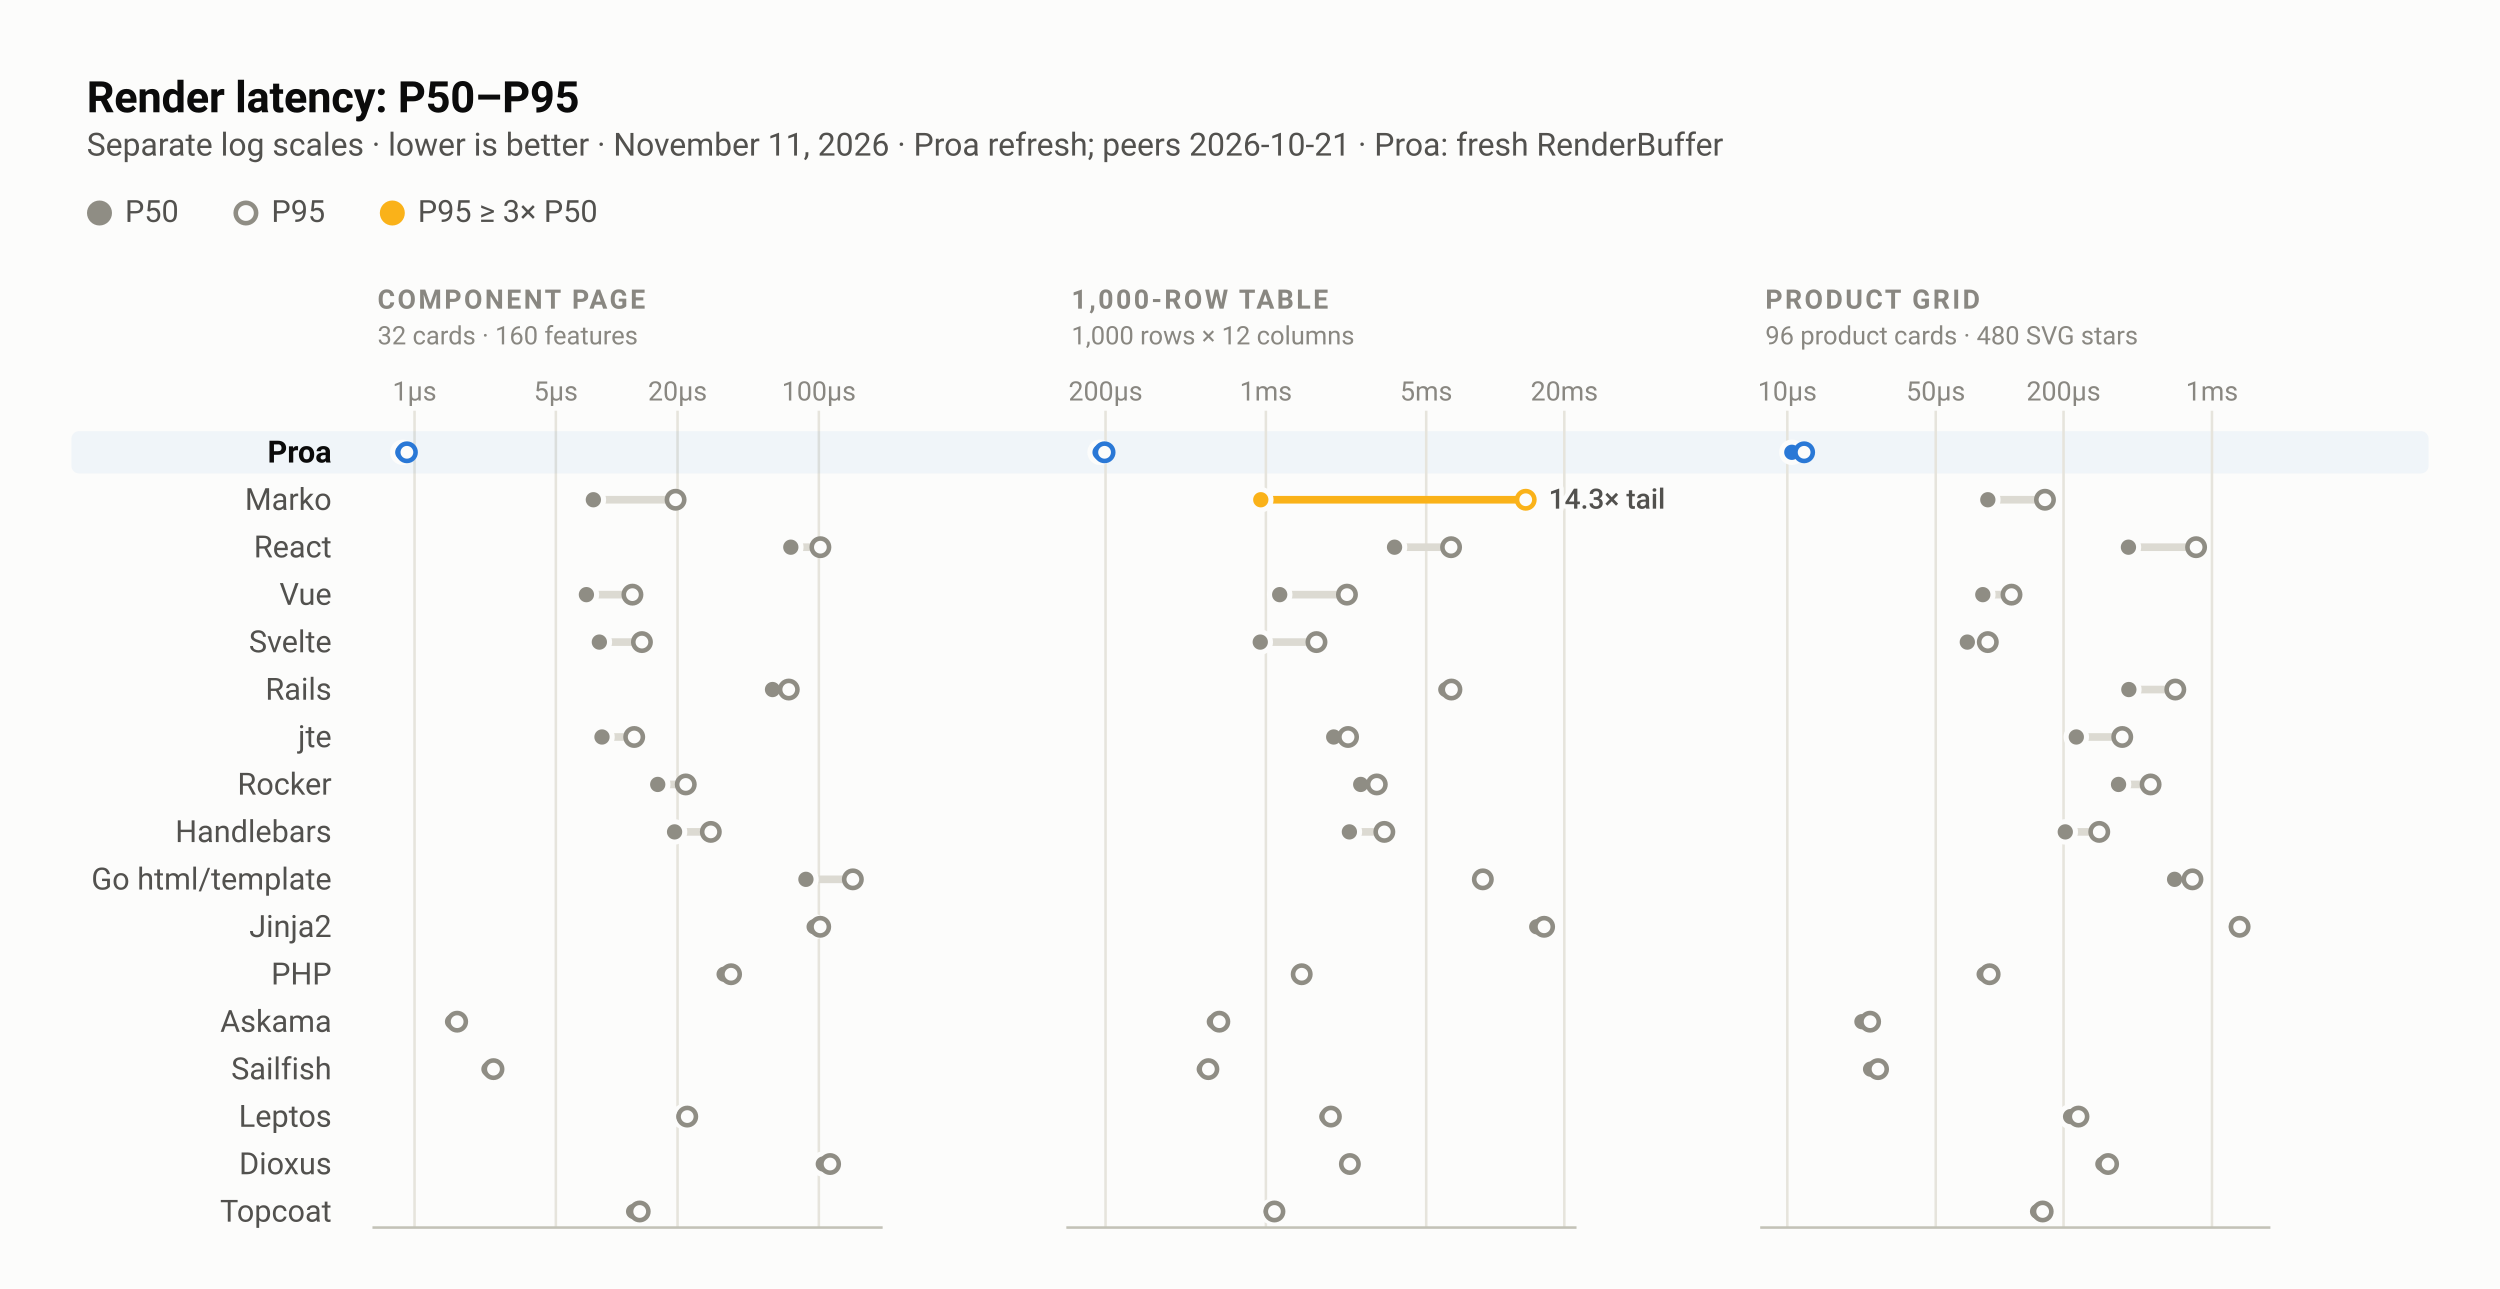
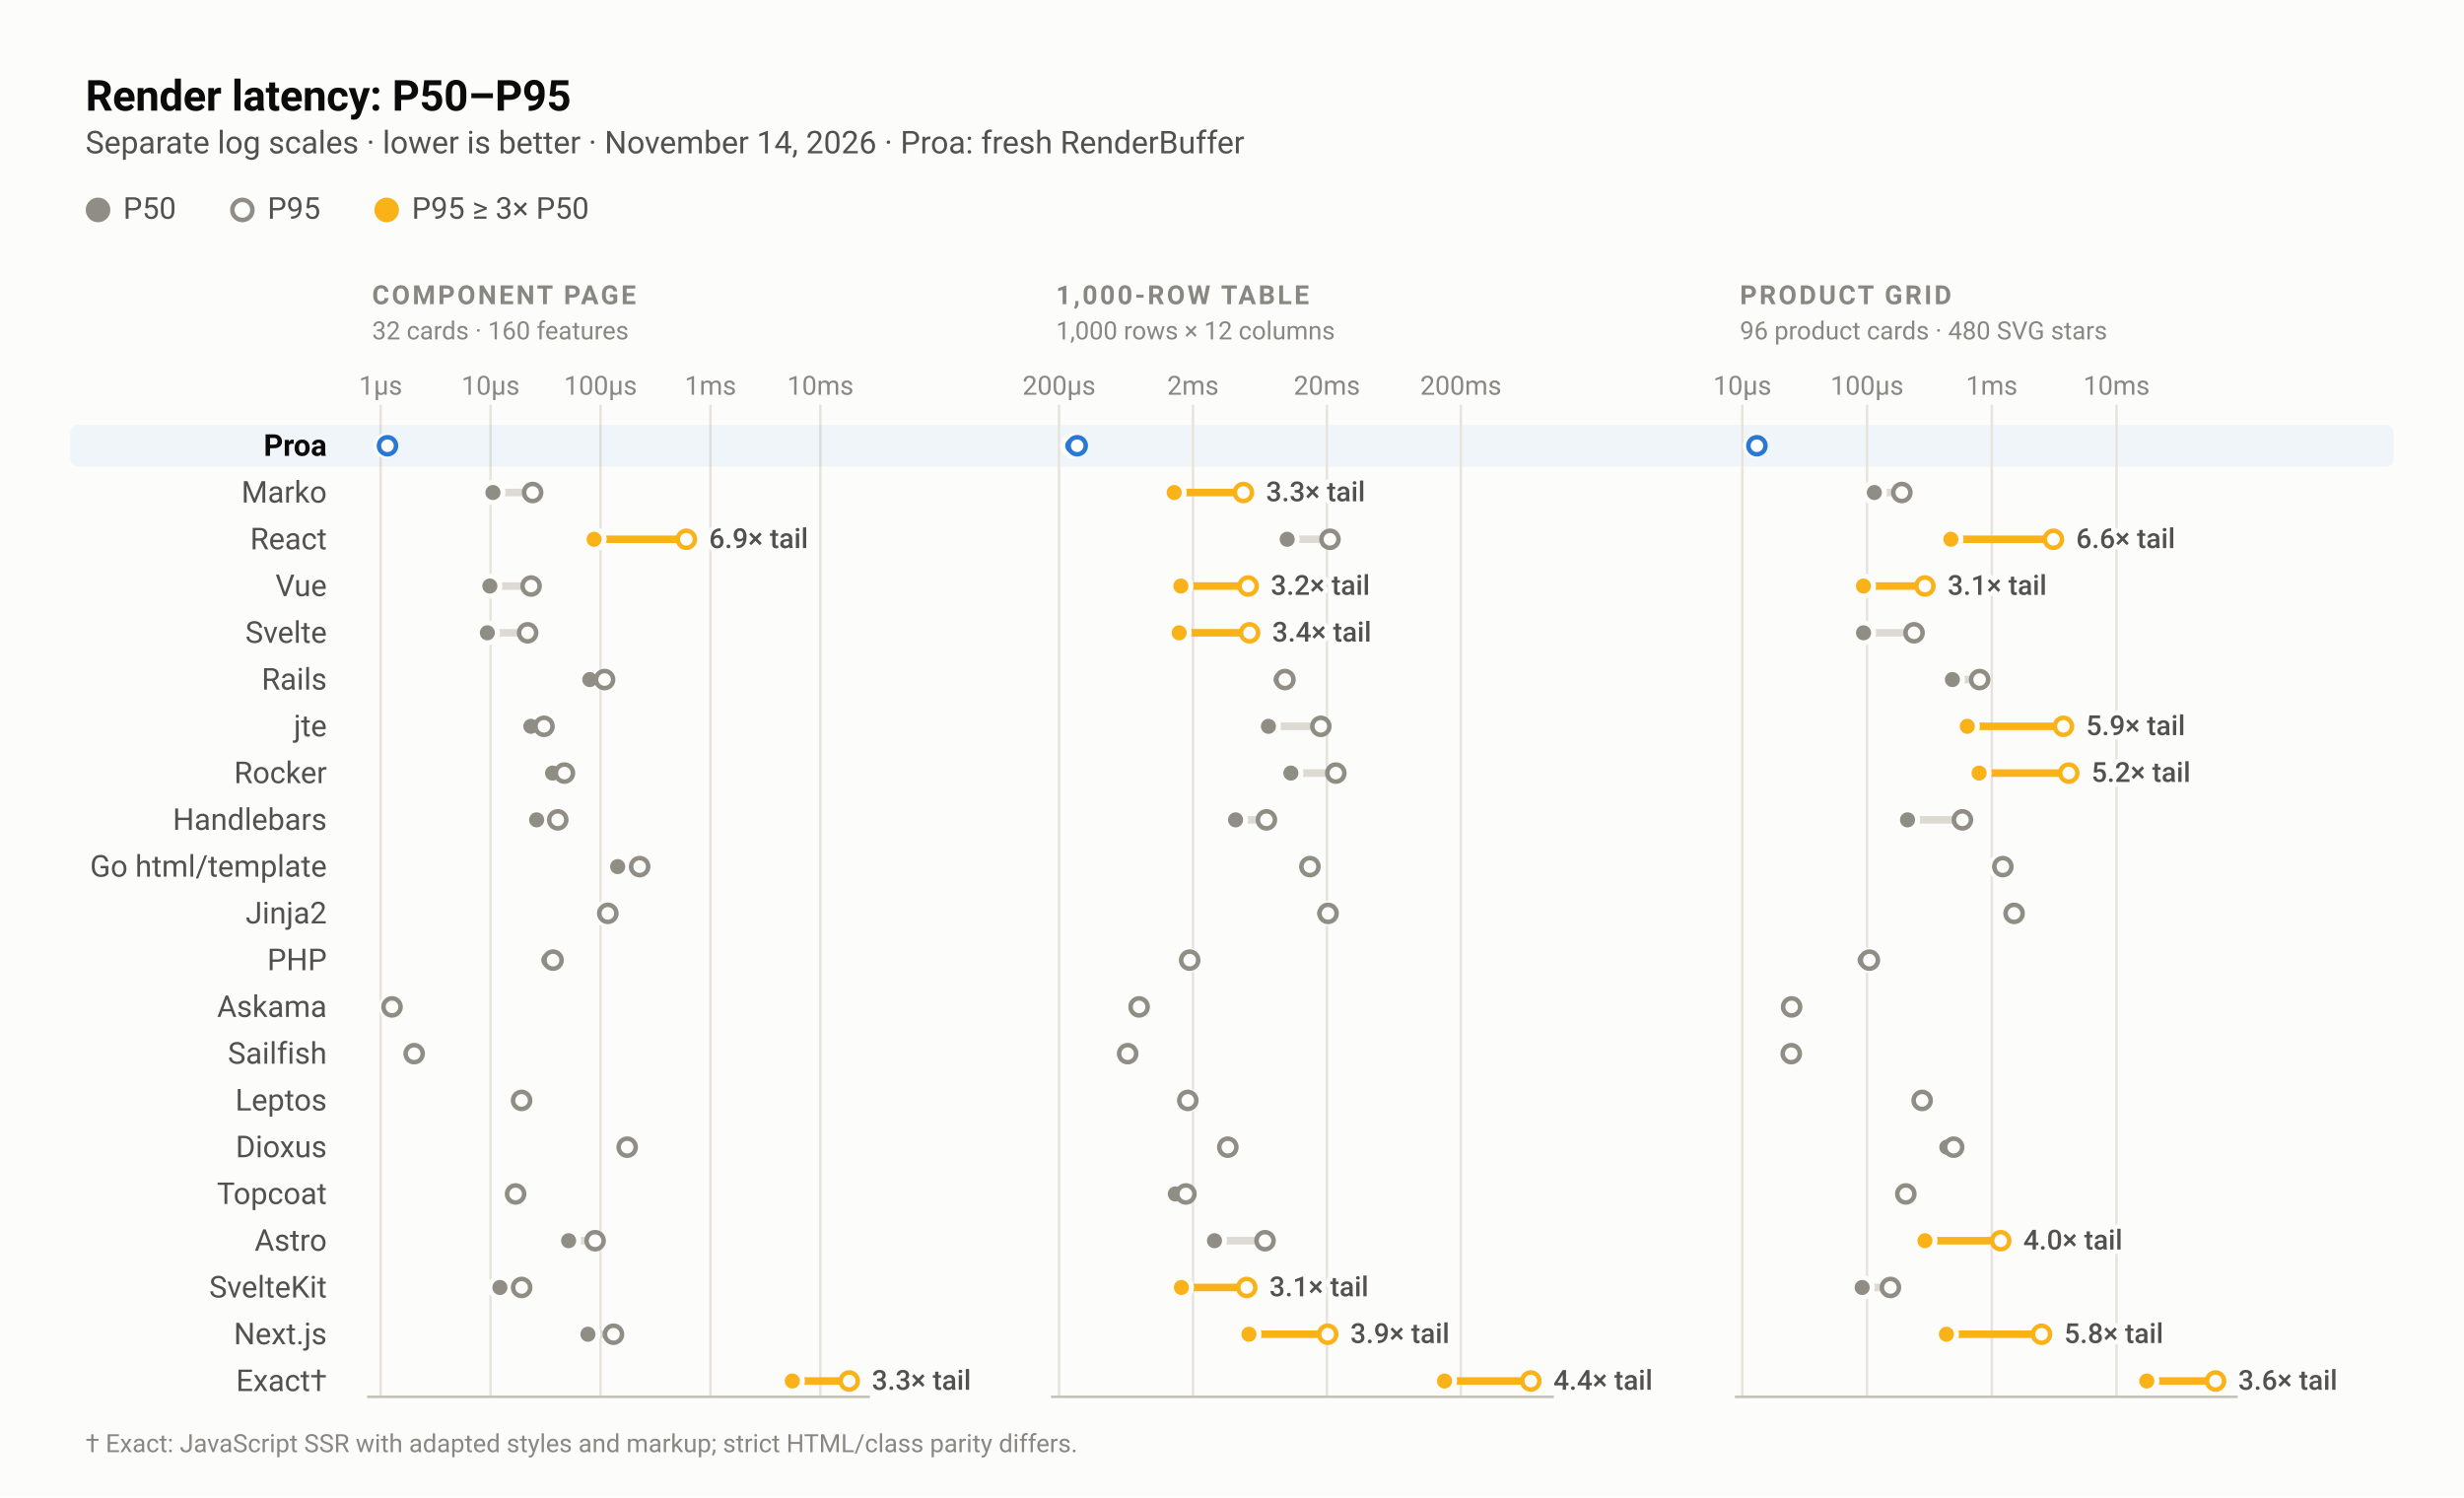
- <svg xmlns="http://www.w3.org/2000/svg" width="980" height="505.2" viewBox="0 0 980 505.2" role="img" aria-labelledby="ttl dsc">
+ <svg xmlns="http://www.w3.org/2000/svg" width="980" height="595.6" viewBox="0 0 980 595.6" role="img" aria-labelledby="ttl dsc">
  <style>
  text { font-family: system-ui, -apple-system, "Segoe UI", Roboto, "Helvetica Neue", Arial, sans-serif; }
  .t   { font-size: 17px; font-weight: 600; fill: #0b0b0b; letter-spacing: -.005em; }
  .d   { font-size: 12.5px; font-weight: 400; fill: #52514e; }
  .eb  { font-size: 10.5px; font-weight: 600; fill: #898781; letter-spacing: .09em; }
  .cat { font-size: 12px; font-weight: 400; fill: #52514e; }
  .catb{ font-size: 12px; font-weight: 600; fill: #0b0b0b; }
  .lg  { font-size: 12px; font-weight: 400; fill: #52514e; }
  .tick{ font-size: 10.5px; font-weight: 400; fill: #898781; font-variant-numeric: tabular-nums; }
  .val { font-size: 11px; font-weight: 500; fill: #52514e; font-variant-numeric: tabular-nums;
         paint-order: stroke; stroke: #fcfcfb; stroke-width: 3.5px; stroke-linejoin: round; }
  .valb{ font-size: 11px; font-weight: 600; fill: #0b0b0b; font-variant-numeric: tabular-nums;
         paint-order: stroke; stroke: #fcfcfb; stroke-width: 3.5px; stroke-linejoin: round; }
  .valw{ font-size: 11px; font-weight: 600; fill: #fcfcfb; font-variant-numeric: tabular-nums; }
  .note{ font-size: 10px; font-weight: 400; fill: #898781; }
  .mono{ font-family: ui-monospace, SFMono-Regular, "SF Mono", Menlo, Consolas, monospace; }
  .end { text-anchor: end; }
  .mid { text-anchor: middle; }
</style>
-   <rect width="980" height="505.2" fill="#fcfcfb" />
+   <rect width="980" height="595.6" fill="#fcfcfb" />
  <text x="34" y="44" class="t">Render latency: P50–P95</text>
-   <text x="34" y="61" class="d">Separate log scales · lower is better · November 11, 2026 · Proa refresh; peers 2026-10-21 · Proa: fresh RenderBuffer</text>
+   <text x="34" y="61" class="d">Separate log scales · lower is better · November 14, 2026 · Proa: fresh RenderBuffer</text>
  <circle cx="39" cy="83.5" r="4" fill="#8f8d84" stroke="#8f8d84" stroke-width="1.8" />
  <text x="49" y="87" class="lg">P50</text>
  <circle cx="96.4" cy="83.5" r="4" fill="#fcfcfb" stroke="#8f8d84" stroke-width="1.8" />
  <text x="106.4" y="87" class="lg">P95</text>
  <circle cx="153.79" cy="83.5" r="4" fill="#fab219" stroke="#fab219" stroke-width="1.8" />
  <text x="163.79" y="87" class="lg">P95 ≥ 3× P50</text>
  <text x="148" y="121" class="eb">COMPONENT PAGE</text>
  <text x="148" y="135" class="note">32 cards · 160 features</text>
-   <path d="M162.5 161L162.5 481.2" stroke="#e6e4dc" stroke-width="1" />
-   <text x="162.5" y="157" class="tick mid">1µs</text>
-   <path d="M217.89 161L217.89 481.2" stroke="#e6e4dc" stroke-width="1" />
-   <text x="217.89" y="157" class="tick mid">5µs</text>
-   <path d="M265.6 161L265.6 481.2" stroke="#e6e4dc" stroke-width="1" />
-   <text x="265.6" y="157" class="tick mid">20µs</text>
-   <path d="M320.99 161L320.99 481.2" stroke="#e6e4dc" stroke-width="1" />
-   <text x="320.99" y="157" class="tick mid">100µs</text>
-   <path d="M146 481.2L346 481.2" stroke="#c3c2b7" stroke-width="1" />
+   <path d="M151.38 161L151.38 555.6" stroke="#e6e4dc" stroke-width="1" />
+   <text x="151.38" y="157" class="tick mid">1µs</text>
+   <path d="M195.11 161L195.11 555.6" stroke="#e6e4dc" stroke-width="1" />
+   <text x="195.11" y="157" class="tick mid">10µs</text>
+   <path d="M238.83 161L238.83 555.6" stroke="#e6e4dc" stroke-width="1" />
+   <text x="238.83" y="157" class="tick mid">100µs</text>
+   <path d="M282.56 161L282.56 555.6" stroke="#e6e4dc" stroke-width="1" />
+   <text x="282.56" y="157" class="tick mid">1ms</text>
+   <path d="M326.29 161L326.29 555.6" stroke="#e6e4dc" stroke-width="1" />
+   <text x="326.29" y="157" class="tick mid">10ms</text>
+   <path d="M146 555.6L346 555.6" stroke="#c3c2b7" stroke-width="1" />
  <rect x="28" y="169" width="924" height="16.6" rx="3" fill="#2a78d6" opacity=".055" />
  <text x="130" y="181.3" class="catb end">Proa</text>
-   <path d="M157.9 177.3L159.51 177.3" stroke="#cde2fb" stroke-width="3" />
-   <circle cx="157.9" cy="177.3" r="4" fill="#2a78d6" stroke="#fcfcfb" stroke-width="2" />
-   <circle cx="159.51" cy="177.3" r="3.4" fill="#fcfcfb" stroke="#2a78d6" stroke-width="1.8" />
+   <path d="M153.46 177.3L154.12 177.3" stroke="#cde2fb" stroke-width="3" />
+   <circle cx="153.46" cy="177.3" r="4" fill="#2a78d6" stroke="#fcfcfb" stroke-width="2" />
+   <circle cx="154.12" cy="177.3" r="3.4" fill="#fcfcfb" stroke="#2a78d6" stroke-width="1.8" />
  <text x="130" y="199.9" class="cat end">Marko</text>
-   <path d="M232.6 195.9L264.83 195.9" stroke="#dcdad2" stroke-width="3" />
-   <circle cx="232.6" cy="195.9" r="4" fill="#8f8d84" stroke="#fcfcfb" stroke-width="2" />
-   <circle cx="264.83" cy="195.9" r="3.4" fill="#fcfcfb" stroke="#8f8d84" stroke-width="1.8" />
+   <path d="M196.06 195.9L211.84 195.9" stroke="#dcdad2" stroke-width="3" />
+   <circle cx="196.06" cy="195.9" r="4" fill="#8f8d84" stroke="#fcfcfb" stroke-width="2" />
+   <circle cx="211.84" cy="195.9" r="3.4" fill="#fcfcfb" stroke="#8f8d84" stroke-width="1.8" />
  <text x="130" y="218.5" class="cat end">React</text>
-   <path d="M310 214.5L321.59 214.5" stroke="#dcdad2" stroke-width="3" />
-   <circle cx="310" cy="214.5" r="4" fill="#8f8d84" stroke="#fcfcfb" stroke-width="2" />
-   <circle cx="321.59" cy="214.5" r="3.4" fill="#fcfcfb" stroke="#8f8d84" stroke-width="1.8" />
+   <path d="M236.29 214.5L272.98 214.5" stroke="#fab219" stroke-width="3" />
+   <circle cx="236.29" cy="214.5" r="4" fill="#fab219" stroke="#fcfcfb" stroke-width="2" />
+   <circle cx="272.98" cy="214.5" r="3.4" fill="#fcfcfb" stroke="#fab219" stroke-width="1.8" />
+   <text x="281.98" y="218" class="val">6.9× tail</text>
  <text x="130" y="237.1" class="cat end">Vue</text>
-   <path d="M229.87 233.1L247.91 233.1" stroke="#dcdad2" stroke-width="3" />
-   <circle cx="229.87" cy="233.1" r="4" fill="#8f8d84" stroke="#fcfcfb" stroke-width="2" />
-   <circle cx="247.91" cy="233.1" r="3.4" fill="#fcfcfb" stroke="#8f8d84" stroke-width="1.8" />
+   <path d="M194.83 233.1L211.23 233.1" stroke="#dcdad2" stroke-width="3" />
+   <circle cx="194.83" cy="233.1" r="4" fill="#8f8d84" stroke="#fcfcfb" stroke-width="2" />
+   <circle cx="211.23" cy="233.1" r="3.4" fill="#fcfcfb" stroke="#8f8d84" stroke-width="1.8" />
  <text x="130" y="255.7" class="cat end">Svelte</text>
-   <path d="M234.95 251.7L251.64 251.7" stroke="#dcdad2" stroke-width="3" />
-   <circle cx="234.95" cy="251.7" r="4" fill="#8f8d84" stroke="#fcfcfb" stroke-width="2" />
-   <circle cx="251.64" cy="251.7" r="3.4" fill="#fcfcfb" stroke="#8f8d84" stroke-width="1.8" />
+   <path d="M193.83 251.7L209.85 251.7" stroke="#dcdad2" stroke-width="3" />
+   <circle cx="193.83" cy="251.7" r="4" fill="#8f8d84" stroke="#fcfcfb" stroke-width="2" />
+   <circle cx="209.85" cy="251.7" r="3.4" fill="#fcfcfb" stroke="#8f8d84" stroke-width="1.8" />
  <text x="130" y="274.3" class="cat end">Rails</text>
-   <path d="M302.83 270.3L309.2 270.3" stroke="#dcdad2" stroke-width="3" />
-   <circle cx="302.83" cy="270.3" r="4" fill="#8f8d84" stroke="#fcfcfb" stroke-width="2" />
-   <circle cx="309.2" cy="270.3" r="3.4" fill="#fcfcfb" stroke="#8f8d84" stroke-width="1.8" />
+   <path d="M234.58 270.3L240.46 270.3" stroke="#dcdad2" stroke-width="3" />
+   <circle cx="234.58" cy="270.3" r="4" fill="#8f8d84" stroke="#fcfcfb" stroke-width="2" />
+   <circle cx="240.46" cy="270.3" r="3.4" fill="#fcfcfb" stroke="#8f8d84" stroke-width="1.8" />
  <text x="130" y="292.9" class="cat end">jte</text>
-   <path d="M235.98 288.9L248.61 288.9" stroke="#dcdad2" stroke-width="3" />
-   <circle cx="235.98" cy="288.9" r="4" fill="#8f8d84" stroke="#fcfcfb" stroke-width="2" />
-   <circle cx="248.61" cy="288.9" r="3.4" fill="#fcfcfb" stroke="#8f8d84" stroke-width="1.8" />
+   <path d="M211.14 288.9L216.36 288.9" stroke="#dcdad2" stroke-width="3" />
+   <circle cx="211.14" cy="288.9" r="4" fill="#8f8d84" stroke="#fcfcfb" stroke-width="2" />
+   <circle cx="216.36" cy="288.9" r="3.4" fill="#fcfcfb" stroke="#8f8d84" stroke-width="1.8" />
  <text x="130" y="311.5" class="cat end">Rocker</text>
-   <path d="M257.83 307.5L268.82 307.5" stroke="#dcdad2" stroke-width="3" />
-   <circle cx="257.83" cy="307.5" r="4" fill="#8f8d84" stroke="#fcfcfb" stroke-width="2" />
-   <circle cx="268.82" cy="307.5" r="3.4" fill="#fcfcfb" stroke="#8f8d84" stroke-width="1.8" />
+   <path d="M219.77 307.5L224.49 307.5" stroke="#dcdad2" stroke-width="3" />
+   <circle cx="219.77" cy="307.5" r="4" fill="#8f8d84" stroke="#fcfcfb" stroke-width="2" />
+   <circle cx="224.49" cy="307.5" r="3.4" fill="#fcfcfb" stroke="#8f8d84" stroke-width="1.8" />
  <text x="130" y="330.1" class="cat end">Handlebars</text>
-   <path d="M264.43 326.1L278.64 326.1" stroke="#dcdad2" stroke-width="3" />
-   <circle cx="264.43" cy="326.1" r="4" fill="#8f8d84" stroke="#fcfcfb" stroke-width="2" />
-   <circle cx="278.64" cy="326.1" r="3.4" fill="#fcfcfb" stroke="#8f8d84" stroke-width="1.8" />
+   <path d="M213.44 326.1L221.83 326.1" stroke="#dcdad2" stroke-width="3" />
+   <circle cx="213.44" cy="326.1" r="4" fill="#8f8d84" stroke="#fcfcfb" stroke-width="2" />
+   <circle cx="221.83" cy="326.1" r="3.4" fill="#fcfcfb" stroke="#8f8d84" stroke-width="1.8" />
  <text x="130" y="348.7" class="cat end">Go html/template</text>
-   <path d="M315.92 344.7L334.32 344.7" stroke="#dcdad2" stroke-width="3" />
-   <circle cx="315.92" cy="344.7" r="4" fill="#8f8d84" stroke="#fcfcfb" stroke-width="2" />
-   <circle cx="334.32" cy="344.7" r="3.4" fill="#fcfcfb" stroke="#8f8d84" stroke-width="1.8" />
+   <path d="M245.67 344.7L254.4 344.7" stroke="#dcdad2" stroke-width="3" />
+   <circle cx="245.67" cy="344.7" r="4" fill="#8f8d84" stroke="#fcfcfb" stroke-width="2" />
+   <circle cx="254.4" cy="344.7" r="3.4" fill="#fcfcfb" stroke="#8f8d84" stroke-width="1.8" />
  <text x="130" y="367.3" class="cat end">Jinja2</text>
-   <path d="M319.15 363.3L321.52 363.3" stroke="#dcdad2" stroke-width="3" />
-   <circle cx="319.15" cy="363.3" r="4" fill="#8f8d84" stroke="#fcfcfb" stroke-width="2" />
-   <circle cx="321.52" cy="363.3" r="3.4" fill="#fcfcfb" stroke="#8f8d84" stroke-width="1.8" />
+   <path d="M240.51 363.3L241.75 363.3" stroke="#dcdad2" stroke-width="3" />
+   <circle cx="240.51" cy="363.3" r="4" fill="#8f8d84" stroke="#fcfcfb" stroke-width="2" />
+   <circle cx="241.75" cy="363.3" r="3.4" fill="#fcfcfb" stroke="#8f8d84" stroke-width="1.8" />
  <text x="130" y="385.9" class="cat end">PHP</text>
-   <path d="M283.86 381.9L286.58 381.9" stroke="#dcdad2" stroke-width="3" />
-   <circle cx="283.86" cy="381.9" r="4" fill="#8f8d84" stroke="#fcfcfb" stroke-width="2" />
-   <circle cx="286.58" cy="381.9" r="3.4" fill="#fcfcfb" stroke="#8f8d84" stroke-width="1.8" />
+   <path d="M218.27 381.9L219.96 381.9" stroke="#dcdad2" stroke-width="3" />
+   <circle cx="218.27" cy="381.9" r="4" fill="#8f8d84" stroke="#fcfcfb" stroke-width="2" />
+   <circle cx="219.96" cy="381.9" r="3.4" fill="#fcfcfb" stroke="#8f8d84" stroke-width="1.8" />
  <text x="130" y="404.5" class="cat end">Askama</text>
-   <path d="M177.4 400.5L179.21 400.5" stroke="#dcdad2" stroke-width="3" />
-   <circle cx="177.4" cy="400.5" r="4" fill="#8f8d84" stroke="#fcfcfb" stroke-width="2" />
-   <circle cx="179.21" cy="400.5" r="3.4" fill="#fcfcfb" stroke="#8f8d84" stroke-width="1.8" />
+   <path d="M155.57 400.5L155.92 400.5" stroke="#dcdad2" stroke-width="3" />
+   <circle cx="155.57" cy="400.5" r="4" fill="#8f8d84" stroke="#fcfcfb" stroke-width="2" />
+   <circle cx="155.92" cy="400.5" r="3.4" fill="#fcfcfb" stroke="#8f8d84" stroke-width="1.8" />
  <text x="130" y="423.1" class="cat end">Sailfish</text>
-   <path d="M191.67 419.1L193.45 419.1" stroke="#dcdad2" stroke-width="3" />
-   <circle cx="191.67" cy="419.1" r="4" fill="#8f8d84" stroke="#fcfcfb" stroke-width="2" />
-   <circle cx="193.45" cy="419.1" r="3.4" fill="#fcfcfb" stroke="#8f8d84" stroke-width="1.8" />
+   <path d="M163.83 419.1L164.73 419.1" stroke="#dcdad2" stroke-width="3" />
+   <circle cx="163.83" cy="419.1" r="4" fill="#8f8d84" stroke="#fcfcfb" stroke-width="2" />
+   <circle cx="164.73" cy="419.1" r="3.4" fill="#fcfcfb" stroke="#8f8d84" stroke-width="1.8" />
  <text x="130" y="441.7" class="cat end">Leptos</text>
-   <path d="M268.16 437.7L269.4 437.7" stroke="#dcdad2" stroke-width="3" />
-   <circle cx="268.16" cy="437.7" r="4" fill="#8f8d84" stroke="#fcfcfb" stroke-width="2" />
-   <circle cx="269.4" cy="437.7" r="3.4" fill="#fcfcfb" stroke="#8f8d84" stroke-width="1.8" />
+   <path d="M206.96 437.7L207.45 437.7" stroke="#dcdad2" stroke-width="3" />
+   <circle cx="206.96" cy="437.7" r="4" fill="#8f8d84" stroke="#fcfcfb" stroke-width="2" />
+   <circle cx="207.45" cy="437.7" r="3.4" fill="#fcfcfb" stroke="#8f8d84" stroke-width="1.8" />
  <text x="130" y="460.3" class="cat end">Dioxus</text>
-   <path d="M322.73 456.3L325.4 456.3" stroke="#dcdad2" stroke-width="3" />
-   <circle cx="322.73" cy="456.3" r="4" fill="#8f8d84" stroke="#fcfcfb" stroke-width="2" />
-   <circle cx="325.4" cy="456.3" r="3.4" fill="#fcfcfb" stroke="#8f8d84" stroke-width="1.8" />
+   <path d="M248.36 456.3L249.44 456.3" stroke="#dcdad2" stroke-width="3" />
+   <circle cx="248.36" cy="456.3" r="4" fill="#8f8d84" stroke="#fcfcfb" stroke-width="2" />
+   <circle cx="249.44" cy="456.3" r="3.4" fill="#fcfcfb" stroke="#8f8d84" stroke-width="1.8" />
  <text x="130" y="478.9" class="cat end">Topcoat</text>
-   <path d="M248.38 474.9L250.77 474.9" stroke="#dcdad2" stroke-width="3" />
-   <circle cx="248.38" cy="474.9" r="4" fill="#8f8d84" stroke="#fcfcfb" stroke-width="2" />
-   <circle cx="250.77" cy="474.9" r="3.4" fill="#fcfcfb" stroke="#8f8d84" stroke-width="1.8" />
+   <path d="M204.45 474.9L205.06 474.9" stroke="#dcdad2" stroke-width="3" />
+   <circle cx="204.45" cy="474.9" r="4" fill="#8f8d84" stroke="#fcfcfb" stroke-width="2" />
+   <circle cx="205.06" cy="474.9" r="3.4" fill="#fcfcfb" stroke="#8f8d84" stroke-width="1.8" />
+   <text x="130" y="497.5" class="cat end">Astro</text>
+   <path d="M226.15 493.5L236.68 493.5" stroke="#dcdad2" stroke-width="3" />
+   <circle cx="226.15" cy="493.5" r="4" fill="#8f8d84" stroke="#fcfcfb" stroke-width="2" />
+   <circle cx="236.68" cy="493.5" r="3.4" fill="#fcfcfb" stroke="#8f8d84" stroke-width="1.8" />
+   <text x="130" y="516.1" class="cat end">SvelteKit</text>
+   <path d="M198.83 512.1L207.47 512.1" stroke="#dcdad2" stroke-width="3" />
+   <circle cx="198.83" cy="512.1" r="4" fill="#8f8d84" stroke="#fcfcfb" stroke-width="2" />
+   <circle cx="207.47" cy="512.1" r="3.4" fill="#fcfcfb" stroke="#8f8d84" stroke-width="1.8" />
+   <text x="130" y="534.7" class="cat end">Next.js</text>
+   <path d="M233.84 530.7L244 530.7" stroke="#dcdad2" stroke-width="3" />
+   <circle cx="233.84" cy="530.7" r="4" fill="#8f8d84" stroke="#fcfcfb" stroke-width="2" />
+   <circle cx="244" cy="530.7" r="3.4" fill="#fcfcfb" stroke="#8f8d84" stroke-width="1.8" />
+   <text x="130" y="553.3" class="cat end">Exact†</text>
+   <path d="M315.12 549.3L337.76 549.3" stroke="#fab219" stroke-width="3" />
+   <circle cx="315.12" cy="549.3" r="4" fill="#fab219" stroke="#fcfcfb" stroke-width="2" />
+   <circle cx="337.76" cy="549.3" r="3.4" fill="#fcfcfb" stroke="#fab219" stroke-width="1.8" />
+   <text x="346.76" y="552.8" class="val">3.3× tail</text>
  <text x="420" y="121" class="eb">1,000-ROW TABLE</text>
  <text x="420" y="135" class="note">1,000 rows × 12 columns</text>
-   <path d="M433.37 161L433.37 481.2" stroke="#e6e4dc" stroke-width="1" />
-   <text x="433.37" y="157" class="tick mid">200µs</text>
-   <path d="M496.22 161L496.22 481.2" stroke="#e6e4dc" stroke-width="1" />
-   <text x="496.22" y="157" class="tick mid">1ms</text>
-   <path d="M559.07 161L559.07 481.2" stroke="#e6e4dc" stroke-width="1" />
-   <text x="559.07" y="157" class="tick mid">5ms</text>
-   <path d="M613.21 161L613.21 481.2" stroke="#e6e4dc" stroke-width="1" />
-   <text x="613.21" y="157" class="tick mid">20ms</text>
-   <path d="M418 481.2L618 481.2" stroke="#c3c2b7" stroke-width="1" />
-   <path d="M431.23 177.3L432.99 177.3" stroke="#cde2fb" stroke-width="3" />
-   <circle cx="431.23" cy="177.3" r="4" fill="#2a78d6" stroke="#fcfcfb" stroke-width="2" />
-   <circle cx="432.99" cy="177.3" r="3.4" fill="#fcfcfb" stroke="#2a78d6" stroke-width="1.8" />
-   <path d="M494.23 195.9L598.08 195.9" stroke="#fab219" stroke-width="3" />
-   <circle cx="494.23" cy="195.9" r="4" fill="#fab219" stroke="#fcfcfb" stroke-width="2" />
-   <circle cx="598.08" cy="195.9" r="3.4" fill="#fcfcfb" stroke="#fab219" stroke-width="1.8" />
-   <text x="607.08" y="199.4" class="val">14.3× tail</text>
-   <path d="M546.66 214.5L568.82 214.5" stroke="#dcdad2" stroke-width="3" />
-   <circle cx="546.66" cy="214.5" r="4" fill="#8f8d84" stroke="#fcfcfb" stroke-width="2" />
-   <circle cx="568.82" cy="214.5" r="3.4" fill="#fcfcfb" stroke="#8f8d84" stroke-width="1.8" />
-   <path d="M501.64 233.1L528.01 233.1" stroke="#dcdad2" stroke-width="3" />
-   <circle cx="501.64" cy="233.1" r="4" fill="#8f8d84" stroke="#fcfcfb" stroke-width="2" />
-   <circle cx="528.01" cy="233.1" r="3.4" fill="#fcfcfb" stroke="#8f8d84" stroke-width="1.8" />
-   <path d="M494.02 251.7L516.06 251.7" stroke="#dcdad2" stroke-width="3" />
-   <circle cx="494.02" cy="251.7" r="4" fill="#8f8d84" stroke="#fcfcfb" stroke-width="2" />
-   <circle cx="516.06" cy="251.7" r="3.4" fill="#fcfcfb" stroke="#8f8d84" stroke-width="1.8" />
-   <path d="M566.76 270.3L568.96 270.3" stroke="#dcdad2" stroke-width="3" />
-   <circle cx="566.76" cy="270.3" r="4" fill="#8f8d84" stroke="#fcfcfb" stroke-width="2" />
-   <circle cx="568.96" cy="270.3" r="3.4" fill="#fcfcfb" stroke="#8f8d84" stroke-width="1.8" />
-   <path d="M522.81 288.9L528.44 288.9" stroke="#dcdad2" stroke-width="3" />
-   <circle cx="522.81" cy="288.9" r="4" fill="#8f8d84" stroke="#fcfcfb" stroke-width="2" />
-   <circle cx="528.44" cy="288.9" r="3.4" fill="#fcfcfb" stroke="#8f8d84" stroke-width="1.8" />
-   <path d="M533.4 307.5L539.7 307.5" stroke="#dcdad2" stroke-width="3" />
-   <circle cx="533.4" cy="307.5" r="4" fill="#8f8d84" stroke="#fcfcfb" stroke-width="2" />
-   <circle cx="539.7" cy="307.5" r="3.4" fill="#fcfcfb" stroke="#8f8d84" stroke-width="1.8" />
-   <path d="M528.96 326.1L542.66 326.1" stroke="#dcdad2" stroke-width="3" />
-   <circle cx="528.96" cy="326.1" r="4" fill="#8f8d84" stroke="#fcfcfb" stroke-width="2" />
-   <circle cx="542.66" cy="326.1" r="3.4" fill="#fcfcfb" stroke="#8f8d84" stroke-width="1.8" />
-   <path d="M580.28 344.7L581.27 344.7" stroke="#dcdad2" stroke-width="3" />
-   <circle cx="580.28" cy="344.7" r="4" fill="#8f8d84" stroke="#fcfcfb" stroke-width="2" />
-   <circle cx="581.27" cy="344.7" r="3.4" fill="#fcfcfb" stroke="#8f8d84" stroke-width="1.8" />
-   <path d="M602.41 363.3L605.29 363.3" stroke="#dcdad2" stroke-width="3" />
-   <circle cx="602.41" cy="363.3" r="4" fill="#8f8d84" stroke="#fcfcfb" stroke-width="2" />
-   <circle cx="605.29" cy="363.3" r="3.4" fill="#fcfcfb" stroke="#8f8d84" stroke-width="1.8" />
-   <path d="M509.19 381.9L510.27 381.9" stroke="#dcdad2" stroke-width="3" />
-   <circle cx="509.19" cy="381.9" r="4" fill="#8f8d84" stroke="#fcfcfb" stroke-width="2" />
-   <circle cx="510.27" cy="381.9" r="3.4" fill="#fcfcfb" stroke="#8f8d84" stroke-width="1.8" />
-   <path d="M476.02 400.5L477.98 400.5" stroke="#dcdad2" stroke-width="3" />
-   <circle cx="476.02" cy="400.5" r="4" fill="#8f8d84" stroke="#fcfcfb" stroke-width="2" />
-   <circle cx="477.98" cy="400.5" r="3.4" fill="#fcfcfb" stroke="#8f8d84" stroke-width="1.8" />
-   <path d="M472.07 419.1L473.69 419.1" stroke="#dcdad2" stroke-width="3" />
-   <circle cx="472.07" cy="419.1" r="4" fill="#8f8d84" stroke="#fcfcfb" stroke-width="2" />
-   <circle cx="473.69" cy="419.1" r="3.4" fill="#fcfcfb" stroke="#8f8d84" stroke-width="1.8" />
-   <path d="M520.11 437.7L521.71 437.7" stroke="#dcdad2" stroke-width="3" />
-   <circle cx="520.11" cy="437.7" r="4" fill="#8f8d84" stroke="#fcfcfb" stroke-width="2" />
-   <circle cx="521.71" cy="437.7" r="3.4" fill="#fcfcfb" stroke="#8f8d84" stroke-width="1.8" />
-   <path d="M528.21 456.3L529.15 456.3" stroke="#dcdad2" stroke-width="3" />
-   <circle cx="528.21" cy="456.3" r="4" fill="#8f8d84" stroke="#fcfcfb" stroke-width="2" />
-   <circle cx="529.15" cy="456.3" r="3.4" fill="#fcfcfb" stroke="#8f8d84" stroke-width="1.8" />
-   <path d="M498.35 474.9L499.58 474.9" stroke="#dcdad2" stroke-width="3" />
-   <circle cx="498.35" cy="474.9" r="4" fill="#8f8d84" stroke="#fcfcfb" stroke-width="2" />
-   <circle cx="499.58" cy="474.9" r="3.4" fill="#fcfcfb" stroke="#8f8d84" stroke-width="1.8" />
+   <path d="M421.2 161L421.2 555.6" stroke="#e6e4dc" stroke-width="1" />
+   <text x="421.2" y="157" class="tick mid">200µs</text>
+   <path d="M474.47 161L474.47 555.6" stroke="#e6e4dc" stroke-width="1" />
+   <text x="474.47" y="157" class="tick mid">2ms</text>
+   <path d="M527.75 161L527.75 555.6" stroke="#e6e4dc" stroke-width="1" />
+   <text x="527.75" y="157" class="tick mid">20ms</text>
+   <path d="M581.02 161L581.02 555.6" stroke="#e6e4dc" stroke-width="1" />
+   <text x="581.02" y="157" class="tick mid">200ms</text>
+   <path d="M418 555.6L618 555.6" stroke="#c3c2b7" stroke-width="1" />
+   <path d="M426.66 177.3L428.43 177.3" stroke="#cde2fb" stroke-width="3" />
+   <circle cx="426.66" cy="177.3" r="4" fill="#2a78d6" stroke="#fcfcfb" stroke-width="2" />
+   <circle cx="428.43" cy="177.3" r="3.4" fill="#fcfcfb" stroke="#2a78d6" stroke-width="1.8" />
+   <path d="M467 195.9L494.53 195.9" stroke="#fab219" stroke-width="3" />
+   <circle cx="467" cy="195.9" r="4" fill="#fab219" stroke="#fcfcfb" stroke-width="2" />
+   <circle cx="494.53" cy="195.9" r="3.4" fill="#fcfcfb" stroke="#fab219" stroke-width="1.8" />
+   <text x="503.53" y="199.4" class="val">3.3× tail</text>
+   <path d="M511.95 214.5L528.96 214.5" stroke="#dcdad2" stroke-width="3" />
+   <circle cx="511.95" cy="214.5" r="4" fill="#8f8d84" stroke="#fcfcfb" stroke-width="2" />
+   <circle cx="528.96" cy="214.5" r="3.4" fill="#fcfcfb" stroke="#8f8d84" stroke-width="1.8" />
+   <path d="M469.67 233.1L496.41 233.1" stroke="#fab219" stroke-width="3" />
+   <circle cx="469.67" cy="233.1" r="4" fill="#fab219" stroke="#fcfcfb" stroke-width="2" />
+   <circle cx="496.41" cy="233.1" r="3.4" fill="#fcfcfb" stroke="#fab219" stroke-width="1.8" />
+   <text x="505.41" y="236.6" class="val">3.2× tail</text>
+   <path d="M469 251.7L496.99 251.7" stroke="#fab219" stroke-width="3" />
+   <circle cx="469" cy="251.7" r="4" fill="#fab219" stroke="#fcfcfb" stroke-width="2" />
+   <circle cx="496.99" cy="251.7" r="3.4" fill="#fcfcfb" stroke="#fab219" stroke-width="1.8" />
+   <text x="505.99" y="255.2" class="val">3.4× tail</text>
+   <path d="M509.53 270.3L511.06 270.3" stroke="#dcdad2" stroke-width="3" />
+   <circle cx="509.53" cy="270.3" r="4" fill="#8f8d84" stroke="#fcfcfb" stroke-width="2" />
+   <circle cx="511.06" cy="270.3" r="3.4" fill="#fcfcfb" stroke="#8f8d84" stroke-width="1.8" />
+   <path d="M504.49 288.9L525.33 288.9" stroke="#dcdad2" stroke-width="3" />
+   <circle cx="504.49" cy="288.9" r="4" fill="#8f8d84" stroke="#fcfcfb" stroke-width="2" />
+   <circle cx="525.33" cy="288.9" r="3.4" fill="#fcfcfb" stroke="#8f8d84" stroke-width="1.8" />
+   <path d="M513.42 307.5L531.3 307.5" stroke="#dcdad2" stroke-width="3" />
+   <circle cx="513.42" cy="307.5" r="4" fill="#8f8d84" stroke="#fcfcfb" stroke-width="2" />
+   <circle cx="531.3" cy="307.5" r="3.4" fill="#fcfcfb" stroke="#8f8d84" stroke-width="1.8" />
+   <path d="M491.42 326.1L503.69 326.1" stroke="#dcdad2" stroke-width="3" />
+   <circle cx="491.42" cy="326.1" r="4" fill="#8f8d84" stroke="#fcfcfb" stroke-width="2" />
+   <circle cx="503.69" cy="326.1" r="3.4" fill="#fcfcfb" stroke="#8f8d84" stroke-width="1.8" />
+   <path d="M520.1 344.7L520.99 344.7" stroke="#dcdad2" stroke-width="3" />
+   <circle cx="520.1" cy="344.7" r="4" fill="#8f8d84" stroke="#fcfcfb" stroke-width="2" />
+   <circle cx="520.99" cy="344.7" r="3.4" fill="#fcfcfb" stroke="#8f8d84" stroke-width="1.8" />
+   <path d="M526.9 363.3L528.2 363.3" stroke="#dcdad2" stroke-width="3" />
+   <circle cx="526.9" cy="363.3" r="4" fill="#8f8d84" stroke="#fcfcfb" stroke-width="2" />
+   <circle cx="528.2" cy="363.3" r="3.4" fill="#fcfcfb" stroke="#8f8d84" stroke-width="1.8" />
+   <path d="M472.52 381.9L473.17 381.9" stroke="#dcdad2" stroke-width="3" />
+   <circle cx="472.52" cy="381.9" r="4" fill="#8f8d84" stroke="#fcfcfb" stroke-width="2" />
+   <circle cx="473.17" cy="381.9" r="3.4" fill="#fcfcfb" stroke="#8f8d84" stroke-width="1.8" />
+   <path d="M452.11 400.5L453.06 400.5" stroke="#dcdad2" stroke-width="3" />
+   <circle cx="452.11" cy="400.5" r="4" fill="#8f8d84" stroke="#fcfcfb" stroke-width="2" />
+   <circle cx="453.06" cy="400.5" r="3.4" fill="#fcfcfb" stroke="#8f8d84" stroke-width="1.8" />
+   <path d="M447.65 419.1L448.5 419.1" stroke="#dcdad2" stroke-width="3" />
+   <circle cx="447.65" cy="419.1" r="4" fill="#8f8d84" stroke="#fcfcfb" stroke-width="2" />
+   <circle cx="448.5" cy="419.1" r="3.4" fill="#fcfcfb" stroke="#8f8d84" stroke-width="1.8" />
+   <path d="M471.93 437.7L472.42 437.7" stroke="#dcdad2" stroke-width="3" />
+   <circle cx="471.93" cy="437.7" r="4" fill="#8f8d84" stroke="#fcfcfb" stroke-width="2" />
+   <circle cx="472.42" cy="437.7" r="3.4" fill="#fcfcfb" stroke="#8f8d84" stroke-width="1.8" />
+   <path d="M487.24 456.3L488.34 456.3" stroke="#dcdad2" stroke-width="3" />
+   <circle cx="487.24" cy="456.3" r="4" fill="#8f8d84" stroke="#fcfcfb" stroke-width="2" />
+   <circle cx="488.34" cy="456.3" r="3.4" fill="#fcfcfb" stroke="#8f8d84" stroke-width="1.8" />
+   <path d="M467.44 474.9L471.66 474.9" stroke="#dcdad2" stroke-width="3" />
+   <circle cx="467.44" cy="474.9" r="4" fill="#8f8d84" stroke="#fcfcfb" stroke-width="2" />
+   <circle cx="471.66" cy="474.9" r="3.4" fill="#fcfcfb" stroke="#8f8d84" stroke-width="1.8" />
+   <path d="M483.04 493.5L503.14 493.5" stroke="#dcdad2" stroke-width="3" />
+   <circle cx="483.04" cy="493.5" r="4" fill="#8f8d84" stroke="#fcfcfb" stroke-width="2" />
+   <circle cx="503.14" cy="493.5" r="3.4" fill="#fcfcfb" stroke="#8f8d84" stroke-width="1.8" />
+   <path d="M469.88 512.1L495.86 512.1" stroke="#fab219" stroke-width="3" />
+   <circle cx="469.88" cy="512.1" r="4" fill="#fab219" stroke="#fcfcfb" stroke-width="2" />
+   <circle cx="495.86" cy="512.1" r="3.4" fill="#fcfcfb" stroke="#fab219" stroke-width="1.8" />
+   <text x="504.86" y="515.6" class="val">3.1× tail</text>
+   <path d="M496.73 530.7L528.06 530.7" stroke="#fab219" stroke-width="3" />
+   <circle cx="496.73" cy="530.7" r="4" fill="#fab219" stroke="#fcfcfb" stroke-width="2" />
+   <circle cx="528.06" cy="530.7" r="3.4" fill="#fcfcfb" stroke="#fab219" stroke-width="1.8" />
+   <text x="537.06" y="534.2" class="val">3.9× tail</text>
+   <path d="M574.53 549.3L608.84 549.3" stroke="#fab219" stroke-width="3" />
+   <circle cx="574.53" cy="549.3" r="4" fill="#fab219" stroke="#fcfcfb" stroke-width="2" />
+   <circle cx="608.84" cy="549.3" r="3.4" fill="#fcfcfb" stroke="#fab219" stroke-width="1.8" />
+   <text x="617.84" y="552.8" class="val">4.4× tail</text>
  <text x="692" y="121" class="eb">PRODUCT GRID</text>
  <text x="692" y="135" class="note">96 product cards · 480 SVG stars</text>
-   <path d="M700.63 161L700.63 481.2" stroke="#e6e4dc" stroke-width="1" />
-   <text x="700.63" y="157" class="tick mid">10µs</text>
-   <path d="M758.81 161L758.81 481.2" stroke="#e6e4dc" stroke-width="1" />
-   <text x="758.81" y="157" class="tick mid">50µs</text>
-   <path d="M808.91 161L808.91 481.2" stroke="#e6e4dc" stroke-width="1" />
-   <text x="808.91" y="157" class="tick mid">200µs</text>
-   <path d="M867.09 161L867.09 481.2" stroke="#e6e4dc" stroke-width="1" />
-   <text x="867.09" y="157" class="tick mid">1ms</text>
-   <path d="M690 481.2L890 481.2" stroke="#c3c2b7" stroke-width="1" />
-   <path d="M702.4 177.3L707.22 177.3" stroke="#cde2fb" stroke-width="3" />
-   <circle cx="702.4" cy="177.3" r="4" fill="#2a78d6" stroke="#fcfcfb" stroke-width="2" />
-   <circle cx="707.22" cy="177.3" r="3.4" fill="#fcfcfb" stroke="#2a78d6" stroke-width="1.8" />
-   <path d="M779.23 195.9L801.63 195.9" stroke="#dcdad2" stroke-width="3" />
-   <circle cx="779.23" cy="195.9" r="4" fill="#8f8d84" stroke="#fcfcfb" stroke-width="2" />
-   <circle cx="801.63" cy="195.9" r="3.4" fill="#fcfcfb" stroke="#8f8d84" stroke-width="1.8" />
-   <path d="M834.35 214.5L860.87 214.5" stroke="#dcdad2" stroke-width="3" />
-   <circle cx="834.35" cy="214.5" r="4" fill="#8f8d84" stroke="#fcfcfb" stroke-width="2" />
-   <circle cx="860.87" cy="214.5" r="3.4" fill="#fcfcfb" stroke="#8f8d84" stroke-width="1.8" />
-   <path d="M777.26 233.1L788.51 233.1" stroke="#dcdad2" stroke-width="3" />
-   <circle cx="777.26" cy="233.1" r="4" fill="#8f8d84" stroke="#fcfcfb" stroke-width="2" />
-   <circle cx="788.51" cy="233.1" r="3.4" fill="#fcfcfb" stroke="#8f8d84" stroke-width="1.8" />
-   <path d="M771.19 251.7L779.22 251.7" stroke="#dcdad2" stroke-width="3" />
-   <circle cx="771.19" cy="251.7" r="4" fill="#8f8d84" stroke="#fcfcfb" stroke-width="2" />
-   <circle cx="779.22" cy="251.7" r="3.4" fill="#fcfcfb" stroke="#8f8d84" stroke-width="1.8" />
-   <path d="M834.51 270.3L852.72 270.3" stroke="#dcdad2" stroke-width="3" />
-   <circle cx="834.51" cy="270.3" r="4" fill="#8f8d84" stroke="#fcfcfb" stroke-width="2" />
-   <circle cx="852.72" cy="270.3" r="3.4" fill="#fcfcfb" stroke="#8f8d84" stroke-width="1.8" />
-   <path d="M813.91 288.9L831.92 288.9" stroke="#dcdad2" stroke-width="3" />
-   <circle cx="813.91" cy="288.9" r="4" fill="#8f8d84" stroke="#fcfcfb" stroke-width="2" />
-   <circle cx="831.92" cy="288.9" r="3.4" fill="#fcfcfb" stroke="#8f8d84" stroke-width="1.8" />
-   <path d="M830.47 307.5L843.03 307.5" stroke="#dcdad2" stroke-width="3" />
-   <circle cx="830.47" cy="307.5" r="4" fill="#8f8d84" stroke="#fcfcfb" stroke-width="2" />
-   <circle cx="843.03" cy="307.5" r="3.4" fill="#fcfcfb" stroke="#8f8d84" stroke-width="1.8" />
-   <path d="M809.59 326.1L822.91 326.1" stroke="#dcdad2" stroke-width="3" />
-   <circle cx="809.59" cy="326.1" r="4" fill="#8f8d84" stroke="#fcfcfb" stroke-width="2" />
-   <circle cx="822.91" cy="326.1" r="3.4" fill="#fcfcfb" stroke="#8f8d84" stroke-width="1.8" />
-   <path d="M852.44 344.7L859.44 344.7" stroke="#dcdad2" stroke-width="3" />
-   <circle cx="852.44" cy="344.7" r="4" fill="#8f8d84" stroke="#fcfcfb" stroke-width="2" />
-   <circle cx="859.44" cy="344.7" r="3.4" fill="#fcfcfb" stroke="#8f8d84" stroke-width="1.8" />
-   <path d="M876.68 363.3L877.93 363.3" stroke="#dcdad2" stroke-width="3" />
-   <circle cx="876.68" cy="363.3" r="4" fill="#8f8d84" stroke="#fcfcfb" stroke-width="2" />
-   <circle cx="877.93" cy="363.3" r="3.4" fill="#fcfcfb" stroke="#8f8d84" stroke-width="1.8" />
-   <path d="M777.79 381.9L779.94 381.9" stroke="#dcdad2" stroke-width="3" />
-   <circle cx="777.79" cy="381.9" r="4" fill="#8f8d84" stroke="#fcfcfb" stroke-width="2" />
-   <circle cx="779.94" cy="381.9" r="3.4" fill="#fcfcfb" stroke="#8f8d84" stroke-width="1.8" />
-   <path d="M729.88 400.5L733.09 400.5" stroke="#dcdad2" stroke-width="3" />
-   <circle cx="729.88" cy="400.5" r="4" fill="#8f8d84" stroke="#fcfcfb" stroke-width="2" />
-   <circle cx="733.09" cy="400.5" r="3.4" fill="#fcfcfb" stroke="#8f8d84" stroke-width="1.8" />
-   <path d="M733.27 419.1L736.2 419.1" stroke="#dcdad2" stroke-width="3" />
-   <circle cx="733.27" cy="419.1" r="4" fill="#8f8d84" stroke="#fcfcfb" stroke-width="2" />
-   <circle cx="736.2" cy="419.1" r="3.4" fill="#fcfcfb" stroke="#8f8d84" stroke-width="1.8" />
-   <path d="M811.67 437.7L814.76 437.7" stroke="#dcdad2" stroke-width="3" />
-   <circle cx="811.67" cy="437.7" r="4" fill="#8f8d84" stroke="#fcfcfb" stroke-width="2" />
-   <circle cx="814.76" cy="437.7" r="3.4" fill="#fcfcfb" stroke="#8f8d84" stroke-width="1.8" />
-   <path d="M824.33 456.3L826.38 456.3" stroke="#dcdad2" stroke-width="3" />
-   <circle cx="824.33" cy="456.3" r="4" fill="#8f8d84" stroke="#fcfcfb" stroke-width="2" />
-   <circle cx="826.38" cy="456.3" r="3.4" fill="#fcfcfb" stroke="#8f8d84" stroke-width="1.8" />
-   <path d="M798.73 474.9L800.73 474.9" stroke="#dcdad2" stroke-width="3" />
-   <circle cx="798.73" cy="474.9" r="4" fill="#8f8d84" stroke="#fcfcfb" stroke-width="2" />
-   <circle cx="800.73" cy="474.9" r="3.4" fill="#fcfcfb" stroke="#8f8d84" stroke-width="1.8" />
+   <path d="M692.96 161L692.96 555.6" stroke="#e6e4dc" stroke-width="1" />
+   <text x="692.96" y="157" class="tick mid">10µs</text>
+   <path d="M742.57 161L742.57 555.6" stroke="#e6e4dc" stroke-width="1" />
+   <text x="742.57" y="157" class="tick mid">100µs</text>
+   <path d="M792.18 161L792.18 555.6" stroke="#e6e4dc" stroke-width="1" />
+   <text x="792.18" y="157" class="tick mid">1ms</text>
+   <path d="M841.79 161L841.79 555.6" stroke="#e6e4dc" stroke-width="1" />
+   <text x="841.79" y="157" class="tick mid">10ms</text>
+   <path d="M690 555.6L890 555.6" stroke="#c3c2b7" stroke-width="1" />
+   <path d="M698.2 177.3L698.78 177.3" stroke="#cde2fb" stroke-width="3" />
+   <circle cx="698.2" cy="177.3" r="4" fill="#2a78d6" stroke="#fcfcfb" stroke-width="2" />
+   <circle cx="698.78" cy="177.3" r="3.4" fill="#fcfcfb" stroke="#2a78d6" stroke-width="1.8" />
+   <path d="M745.48 195.9L756.41 195.9" stroke="#dcdad2" stroke-width="3" />
+   <circle cx="745.48" cy="195.9" r="4" fill="#8f8d84" stroke="#fcfcfb" stroke-width="2" />
+   <circle cx="756.41" cy="195.9" r="3.4" fill="#fcfcfb" stroke="#8f8d84" stroke-width="1.8" />
+   <path d="M775.92 214.5L816.7 214.5" stroke="#fab219" stroke-width="3" />
+   <circle cx="775.92" cy="214.5" r="4" fill="#fab219" stroke="#fcfcfb" stroke-width="2" />
+   <circle cx="816.7" cy="214.5" r="3.4" fill="#fcfcfb" stroke="#fab219" stroke-width="1.8" />
+   <text x="825.7" y="218" class="val">6.6× tail</text>
+   <path d="M741.15 233.1L765.6 233.1" stroke="#fab219" stroke-width="3" />
+   <circle cx="741.15" cy="233.1" r="4" fill="#fab219" stroke="#fcfcfb" stroke-width="2" />
+   <circle cx="765.6" cy="233.1" r="3.4" fill="#fcfcfb" stroke="#fab219" stroke-width="1.8" />
+   <text x="774.6" y="236.6" class="val">3.1× tail</text>
+   <path d="M741.18 251.7L761.27 251.7" stroke="#dcdad2" stroke-width="3" />
+   <circle cx="741.18" cy="251.7" r="4" fill="#8f8d84" stroke="#fcfcfb" stroke-width="2" />
+   <circle cx="761.27" cy="251.7" r="3.4" fill="#fcfcfb" stroke="#8f8d84" stroke-width="1.8" />
+   <path d="M776.52 270.3L787.35 270.3" stroke="#dcdad2" stroke-width="3" />
+   <circle cx="776.52" cy="270.3" r="4" fill="#8f8d84" stroke="#fcfcfb" stroke-width="2" />
+   <circle cx="787.35" cy="270.3" r="3.4" fill="#fcfcfb" stroke="#8f8d84" stroke-width="1.8" />
+   <path d="M782.45 288.9L820.68 288.9" stroke="#fab219" stroke-width="3" />
+   <circle cx="782.45" cy="288.9" r="4" fill="#fab219" stroke="#fcfcfb" stroke-width="2" />
+   <circle cx="820.68" cy="288.9" r="3.4" fill="#fcfcfb" stroke="#fab219" stroke-width="1.8" />
+   <text x="829.68" y="292.4" class="val">5.9× tail</text>
+   <path d="M787.14 307.5L822.8 307.5" stroke="#fab219" stroke-width="3" />
+   <circle cx="787.14" cy="307.5" r="4" fill="#fab219" stroke="#fcfcfb" stroke-width="2" />
+   <circle cx="822.8" cy="307.5" r="3.4" fill="#fcfcfb" stroke="#fab219" stroke-width="1.8" />
+   <text x="831.8" y="311" class="val">5.2× tail</text>
+   <path d="M758.68 326.1L780.51 326.1" stroke="#dcdad2" stroke-width="3" />
+   <circle cx="758.68" cy="326.1" r="4" fill="#8f8d84" stroke="#fcfcfb" stroke-width="2" />
+   <circle cx="780.51" cy="326.1" r="3.4" fill="#fcfcfb" stroke="#8f8d84" stroke-width="1.8" />
+   <path d="M795.53 344.7L796.59 344.7" stroke="#dcdad2" stroke-width="3" />
+   <circle cx="795.53" cy="344.7" r="4" fill="#8f8d84" stroke="#fcfcfb" stroke-width="2" />
+   <circle cx="796.59" cy="344.7" r="3.4" fill="#fcfcfb" stroke="#8f8d84" stroke-width="1.8" />
+   <path d="M800.57 363.3L801.06 363.3" stroke="#dcdad2" stroke-width="3" />
+   <circle cx="800.57" cy="363.3" r="4" fill="#8f8d84" stroke="#fcfcfb" stroke-width="2" />
+   <circle cx="801.06" cy="363.3" r="3.4" fill="#fcfcfb" stroke="#8f8d84" stroke-width="1.8" />
+   <path d="M741.8 381.9L743.5 381.9" stroke="#dcdad2" stroke-width="3" />
+   <circle cx="741.8" cy="381.9" r="4" fill="#8f8d84" stroke="#fcfcfb" stroke-width="2" />
+   <circle cx="743.5" cy="381.9" r="3.4" fill="#fcfcfb" stroke="#8f8d84" stroke-width="1.8" />
+   <path d="M712.09 400.5L712.58 400.5" stroke="#dcdad2" stroke-width="3" />
+   <circle cx="712.09" cy="400.5" r="4" fill="#8f8d84" stroke="#fcfcfb" stroke-width="2" />
+   <circle cx="712.58" cy="400.5" r="3.4" fill="#fcfcfb" stroke="#8f8d84" stroke-width="1.8" />
+   <path d="M711.42 419.1L712.43 419.1" stroke="#dcdad2" stroke-width="3" />
+   <circle cx="711.42" cy="419.1" r="4" fill="#8f8d84" stroke="#fcfcfb" stroke-width="2" />
+   <circle cx="712.43" cy="419.1" r="3.4" fill="#fcfcfb" stroke="#8f8d84" stroke-width="1.8" />
+   <path d="M763.98 437.7L764.49 437.7" stroke="#dcdad2" stroke-width="3" />
+   <circle cx="763.98" cy="437.7" r="4" fill="#8f8d84" stroke="#fcfcfb" stroke-width="2" />
+   <circle cx="764.49" cy="437.7" r="3.4" fill="#fcfcfb" stroke="#8f8d84" stroke-width="1.8" />
+   <path d="M774.3 456.3L777.03 456.3" stroke="#dcdad2" stroke-width="3" />
+   <circle cx="774.3" cy="456.3" r="4" fill="#8f8d84" stroke="#fcfcfb" stroke-width="2" />
+   <circle cx="777.03" cy="456.3" r="3.4" fill="#fcfcfb" stroke="#8f8d84" stroke-width="1.8" />
+   <path d="M757.24 474.9L758 474.9" stroke="#dcdad2" stroke-width="3" />
+   <circle cx="757.24" cy="474.9" r="4" fill="#8f8d84" stroke="#fcfcfb" stroke-width="2" />
+   <circle cx="758" cy="474.9" r="3.4" fill="#fcfcfb" stroke="#8f8d84" stroke-width="1.8" />
+   <path d="M765.6 493.5L795.73 493.5" stroke="#fab219" stroke-width="3" />
+   <circle cx="765.6" cy="493.5" r="4" fill="#fab219" stroke="#fcfcfb" stroke-width="2" />
+   <circle cx="795.73" cy="493.5" r="3.4" fill="#fcfcfb" stroke="#fab219" stroke-width="1.8" />
+   <text x="804.73" y="497" class="val">4.0× tail</text>
+   <path d="M740.63 512.1L751.87 512.1" stroke="#dcdad2" stroke-width="3" />
+   <circle cx="740.63" cy="512.1" r="4" fill="#8f8d84" stroke="#fcfcfb" stroke-width="2" />
+   <circle cx="751.87" cy="512.1" r="3.4" fill="#fcfcfb" stroke="#8f8d84" stroke-width="1.8" />
+   <path d="M774.14 530.7L811.98 530.7" stroke="#fab219" stroke-width="3" />
+   <circle cx="774.14" cy="530.7" r="4" fill="#fab219" stroke="#fcfcfb" stroke-width="2" />
+   <circle cx="811.98" cy="530.7" r="3.4" fill="#fcfcfb" stroke="#fab219" stroke-width="1.8" />
+   <text x="820.98" y="534.2" class="val">5.8× tail</text>
+   <path d="M853.85 549.3L881.19 549.3" stroke="#fab219" stroke-width="3" />
+   <circle cx="853.85" cy="549.3" r="4" fill="#fab219" stroke="#fcfcfb" stroke-width="2" />
+   <circle cx="881.19" cy="549.3" r="3.4" fill="#fcfcfb" stroke="#fab219" stroke-width="1.8" />
+   <text x="890.19" y="552.8" class="val">3.6× tail</text>
+   <text x="34" y="577.6" class="note">† Exact: JavaScript SSR with adapted styles and markup; strict HTML/class parity differs.</text>
</svg>
